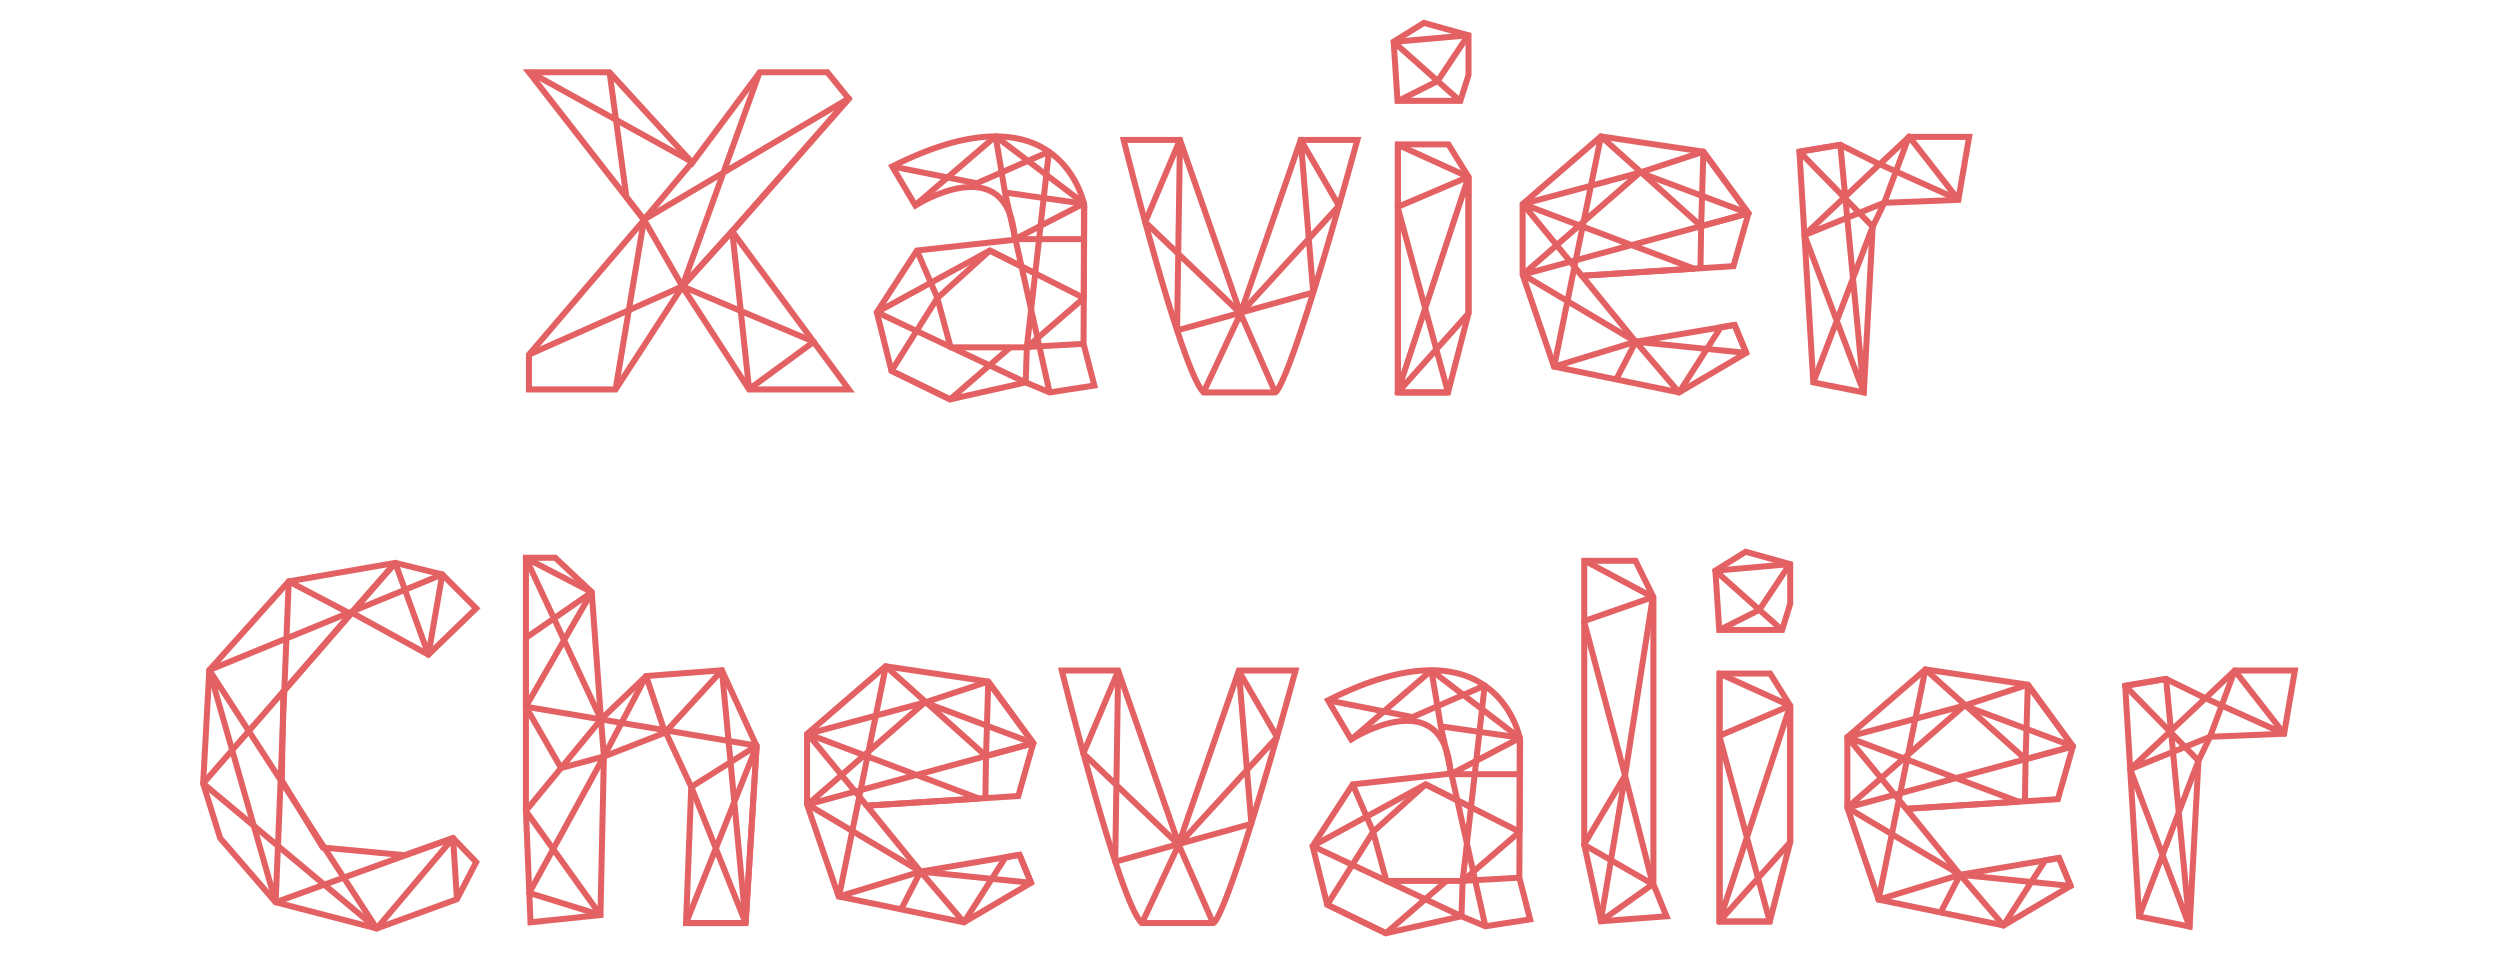
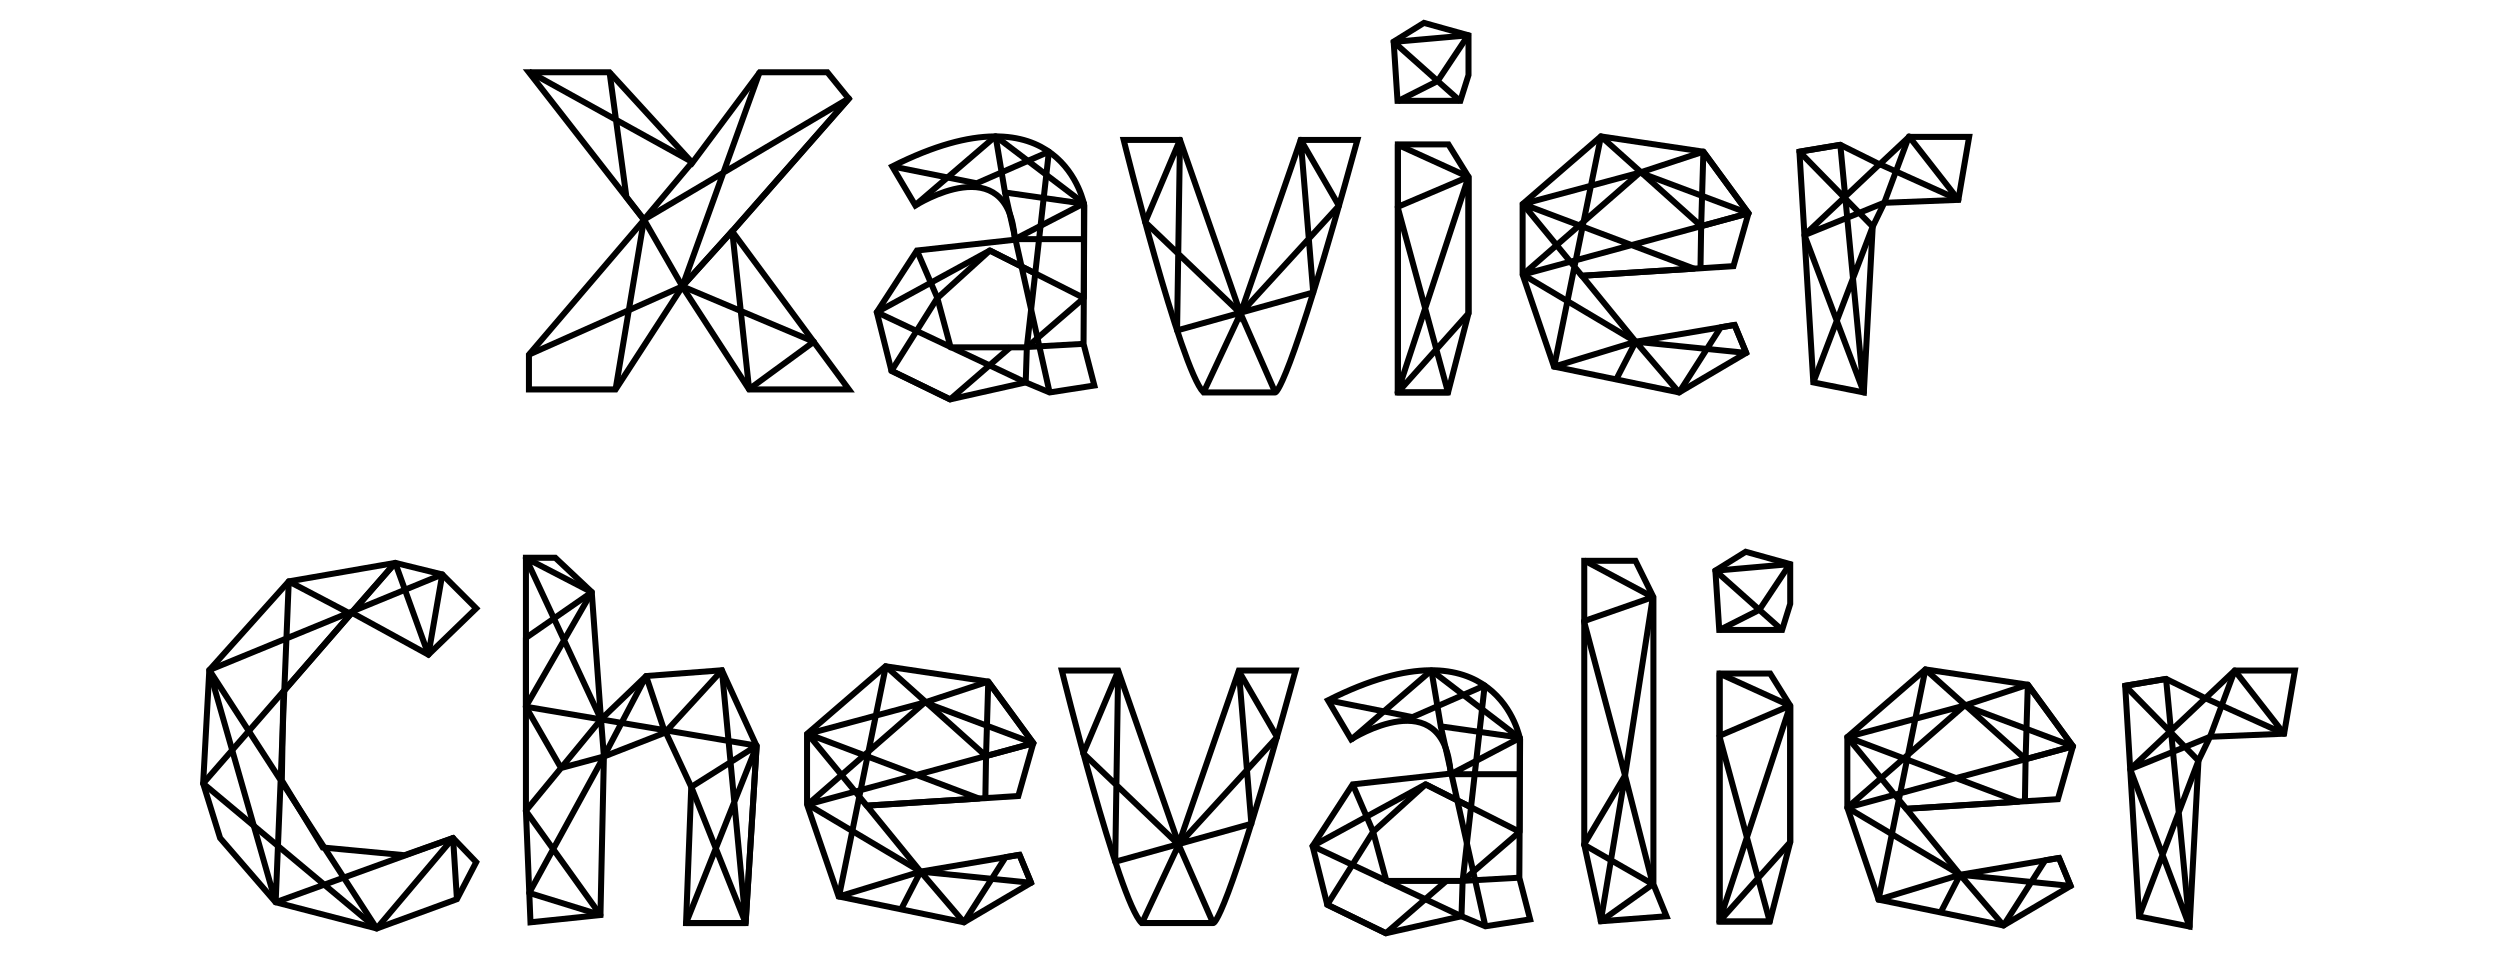
<svg xmlns="http://www.w3.org/2000/svg" id="xc_polygon" width="1663" height="636">
-   <g id="Xavier" fill="none" stroke="#e46163" stroke-width="4">
+   <g id="Xavier" fill="none" stroke="#000" stroke-width="4">
    <g id="X">
      <path d="M351.826 48.072h53.59l55.12 60.217 44.913-60.217h44.913l14.291 17.625-77.577 88.255 77.577 105.094h-66.349l-44.402-68.382-44.403 68.382h-57.652v-23.14l76.546-89.579z" />
      <path stroke-linejoin="round" d="M405.416 47.6l11.265 83.435 11.701 15.055 32.154-38.274L351.826 47.6" />
      <path stroke-linejoin="round" d="M505.449 47.6l-51.547 142.887 33.174-36.741 77.577-88.286-136.271 80.63-18.883 112.78" />
      <path stroke-linejoin="round" d="M351.826 235.906l102.076-45.419-25.52-44.397" />
      <path stroke-linejoin="round" d="M498.304 258.87l43.071-31.544-87.473-36.839 33.174-36.741z" />
    </g>
    <g id="a">
      <path d="M593.517 110.716l15.395 25.976s61.94-39.414 66.195 22.768l-65.169 7.184-26.684 41.046 9.75 38.994 38.999 18.984 50.288-11.288 15.907 6.671 29.763-4.617-7.184-27.707.512-92.034c.001-.001-14.88-82.928-127.772-25.977z" />
      <path stroke-linejoin="round" d="M608.815 136.491l53.415-45.85 58.786 44.649-45.909 23.768h45.74" />
      <path stroke-linejoin="round" d="M662.279 90.741l6.263 37.318 52.499 7.481-.093 62.662-62.518-31.559-34.893 31.665 8.817 32.741h50.707l37.887-32.741" />
      <path stroke-linejoin="round" d="M688.633 181.889l-5.572 48.947 37.717-2.11m-48.489 2.11l-40.286 34.831-38.999-18.984 30.533-48.481-13.599-31.559" />
      <path stroke-linejoin="round" d="M683.061 230.836l-.769 23.543-99.038-46.69 75.176-41.046 30.203 15.246 9.102-80.992-48.044 21.017-56.174-11.198m75.025 17.343l29.657 132.991" />
    </g>
    <g id="v">
      <path d="M747.46 93.067s37.717 151.98 53.111 167.979h47.721s7.955 2 54.65-167.979h-37.717L825.202 208.51 784.92 93.067h-37.46z" />
      <path stroke-linejoin="round" d="M800.572 261.05l24.63-52.591 23.091 52.591M784.92 93.016l-23.154 54.729 63.436 60.714 65.446-71.568-25.421-43.875 8.316 101.539-90.558 25.241z" />
    </g>
    <g id="i">
      <path d="M929.848 261.045V96.066h33.648l13.352 21.577v90.816l-13.61 52.586zm-.221-193.975l-2.564-39.358 20.146-12.495 29.639 8.283v26.424l-5.401 17.146z" />
      <path stroke-linejoin="round" d="M929.848 96.351l46.843 21.292-47.009 20.009 33.556 123.393h-33.611l47.221-143.402v90.816l-47 52.591zm-.221-28.982l26.693-13.464L976.58 23.5l-49.517 4.362 44.384 39.507" />
    </g>
    <g id="e">
      <path d="M1116.924 261.05l-83.211-17.188-20.865-61.185V135.73l52.039-44.989 68.162 10.156 30.039 40.99-9.996 35.147-100.828 6.413 35.793 43.868 65.814-11.159 7.697 18.599z" />
      <path stroke-linejoin="round" d="M1075.117 252.406l12.944-25.091 73.507 7.44-7.697-18.599-9.232 1.564-27.715 43.33-28.863-33.735-54.266 16.547 31.174-153.121 66.646 59.704 1.475-49.548 30.017 40.99-150.095 40.79 77.828-67.876-77.828 20.929 39.258 47.717 74.619-4.746-113.877-42.971" />
      <path stroke-linejoin="round" d="M1133.09 100.897l-42.25 13.904 72.267 27.086-31.492 8.558-.451 27.983m-43.103 48.887l-75.049-44.638" />
    </g>
    <g id="r">
      <path d="M1206.211 254.379l-9.236-153.482 27.197-4.546 26.17 12.989 19.5-18.273h40.027l-7.185 41.876-49.262 1.97-7.697 15.865-5.911 110.293z" />
      <path stroke-linejoin="round" d="M1206.211 254.379l39.514-103.642-48.75-49.84 27.197-4.546 15.642 164.699-39.498-104.644 50.026-47.229 52.342 23.603-32.842-42.039-16.42 44.091-53.106 21.574" />
    </g>
  </g>
-   <g id="Chevalier" fill="none" stroke="#e46163" stroke-width="4">
+   <g id="Chevalier" fill="none" stroke="#000" stroke-width="4">
    <g id="C">
      <path d="M284.966 435.482l31.815-30.785-22.578-22.572-31.302-7.697-70.814 12.312-52.853 59.006-4.106 75.422 11.289 36.301 36.946 42.713 67.222 17.445 53.368-19.498 12.828-24.625-15.394-16.035-32.328 11.416-54.393-5.133-27.197-44.637 1.026-59.004 45.537-52.529z" />
      <path stroke-linejoin="round" d="M303.953 598.129l-2.566-40.66-50.802 60.158-111.351-171.881 154.969-63.621-9.237 53.357-22.065-61.054-29.763 33.863-41.051-21.551-8.724 213.442-44.129-154.436" />
      <path stroke-linejoin="round" d="M262.901 374.428l-127.773 146.74 115.457 96.459m-67.222-17.445l118.024-42.713" />
    </g>
    <g id="h">
      <path d="M352.878 613.521l-3.031-74.138V371.031h19.531l24.247 22.799 6.158 84.707 30.018-28.84 50.416-3.836 23.092 50.401-7.312 117.74h-39.64l3.463-90.541-16.934-36.291-41.179 16.1-2.285 105.41z" />
      <path stroke-linejoin="round" d="M349.75 371.219l50.033 107.365-50.033 60.799 49.648 69.265-47.38-14.669 49.689-90.77-28.505 7.678-23.452-40.77 43.875-76.193z" />
      <path stroke-linejoin="round" d="M393.673 393.924l-43.826 30.4v45.793l153.51 25.91-43.513 27.434 36.153 90.541h-39.64l46.952-117.734-7.312 117.375-15.78-167.709-37.885 41.363-12.531-37.561-28.094 53.481-1.9-24.629" />
    </g>
    <g id="e_1_">
      <path d="M641.221 613.521l-83.361-17.187-21.013-61.186v-46.945l52.187-44.99 68.235 10.156 30.077 40.99-9.977 35.145-100.819 6.414 35.8 43.869 65.814-11.16 7.699 18.602z" />
      <path stroke-linejoin="round" d="M599.415 604.879l12.942-25.092 73.508 7.442-7.698-18.602-9.232 1.564-27.714 43.33-28.864-33.734-54.266 16.547 31.174-153.121 66.647 59.705 1.472-49.549 30.02 40.99-150.095 40.789 77.827-67.875-77.827 20.93 39.256 47.715 74.62-4.748-113.876-42.967" />
      <path stroke-linejoin="round" d="M657.384 453.369l-42.248 13.904 72.268 27.086-31.492 8.559-.453 27.982m-43.102 48.887l-75.048-44.639" />
    </g>
    <g id="v_1_">
      <path d="M706.324 446.023s37.716 152.98 53.109 167.979h47.724s7.954 2 54.652-167.979H824.09l-40.025 115.441-40.283-115.441h-37.458z" />
      <path stroke-linejoin="round" d="M743.782 446.447l-23.153 54.729 63.436 60.713 65.445-71.567-25.42-43.875 8.316 101.537-90.559 25.245z" />
      <path stroke-linejoin="round" d="M759.433 614.48l24.632-52.591 23.092 52.591" />
    </g>
    <g id="a_1_">
      <path d="M883.4 465.832l15.395 25.977s61.939-39.416 66.193 22.768l-65.168 7.184-26.684 41.045 9.75 38.994 38.998 18.984 50.289-11.291 15.908 6.674 29.762-4.619-7.184-27.705.512-92.033c.001-.001-14.88-82.929-127.771-25.978z" />
      <path stroke-linejoin="round" d="M898.758 492.027l53.385-46.06 58.769 44.965-45.924 24.082h45.86" />
      <path stroke-linejoin="round" d="M952.162 445.857l6.262 37.319 52.498 7.482-.092 62.66-62.517-31.558-34.895 31.586 8.818 32.66h50.707l37.887-32.66" />
      <path stroke-linejoin="round" d="M978.516 537.006l-5.573 48.945 37.717-2.109m-48.488 2.109l-40.287 34.832-38.998-18.984 30.531-48.481-13.598-31.558" />
      <path stroke-linejoin="round" d="M972.943 585.951l-.769 23.541-99.037-46.687 75.176-41.045 30.203 15.246 9.099-80.992-48.043 21.017-56.172-11.199m75.024 17.344l29.658 132.99" />
    </g>
    <g id="l">
      <path d="M1064.912 612.814l-11.064-50.925V373.031h34.062l11.938 24.17v190.985l8.701 21.31z" />
      <path stroke-linejoin="round" d="M1064.818 612.814l34.639-24.628-45.799-26.297 27.324-45.985zm16.164-96.91l18.475 72.282" />
      <path stroke-linejoin="round" d="M1053.658 372.758l45.799 24.443-45.799 15.963 27.324 102.74 18.475-118.703" />
    </g>
    <g id="i_1_">
      <path d="M1143.848 613.002V448.023h33.656l13.344 21.385v90.815l-13.598 52.779zm-.211-193.977l-2.563-39.453 20.141-12.543 29.633 8.237v26.422l-5.387 17.337z" />
      <path stroke-linejoin="round" d="M1143.848 448.117l46.847 21.291-47.006 20.104 33.561 123.49h-33.613l47.211-143.594v90.815l-47 52.59zm-.211-28.982l26.695-13.467 20.258-30.402-49.516 4.361 44.387 39.508" />
    </g>
    <g id="e_2_">
      <path d="M1332.73 615.619l-83.115-17.187-20.767-61.186v-46.947l51.939-44.988 68.115 10.156 30.014 40.988-10.008 35.147-100.834 6.414 35.791 43.869 65.811-11.16 7.697 18.599z" />
      <path stroke-linejoin="round" d="M1290.924 606.977l12.941-25.092 73.508 7.439-7.697-18.599-9.231 1.564-27.715 43.33-28.865-33.734-54.265 16.547 31.173-153.121 66.647 59.705 1.475-49.549 30.017 40.988-150.094 40.791 77.828-67.877-77.828 20.93 39.254 47.717 74.621-4.748-113.875-42.969" />
      <path stroke-linejoin="round" d="M1348.895 455.467l-42.249 13.902 72.266 27.086-31.492 8.561-.451 27.982m-43.104 48.887l-75.047-44.639" />
    </g>
    <g id="r_1_">
      <path d="M1422.91 609.654l-9.236-153.48 27.195-4.545 26.17 12.828 19.502-18.434h40.025l-7.187 42.038-49.262 2.048-7.697 15.907-5.906 110.31z" />
      <path stroke-linejoin="round" d="M1422.91 609.654l39.51-103.638-48.746-49.842 27.195-4.545 15.645 164.697-39.5-104.64 50.025-47.231 52.34 23.604-32.838-42.039-16.424 44.089-53.103 21.577" />
    </g>
  </g>
</svg>
